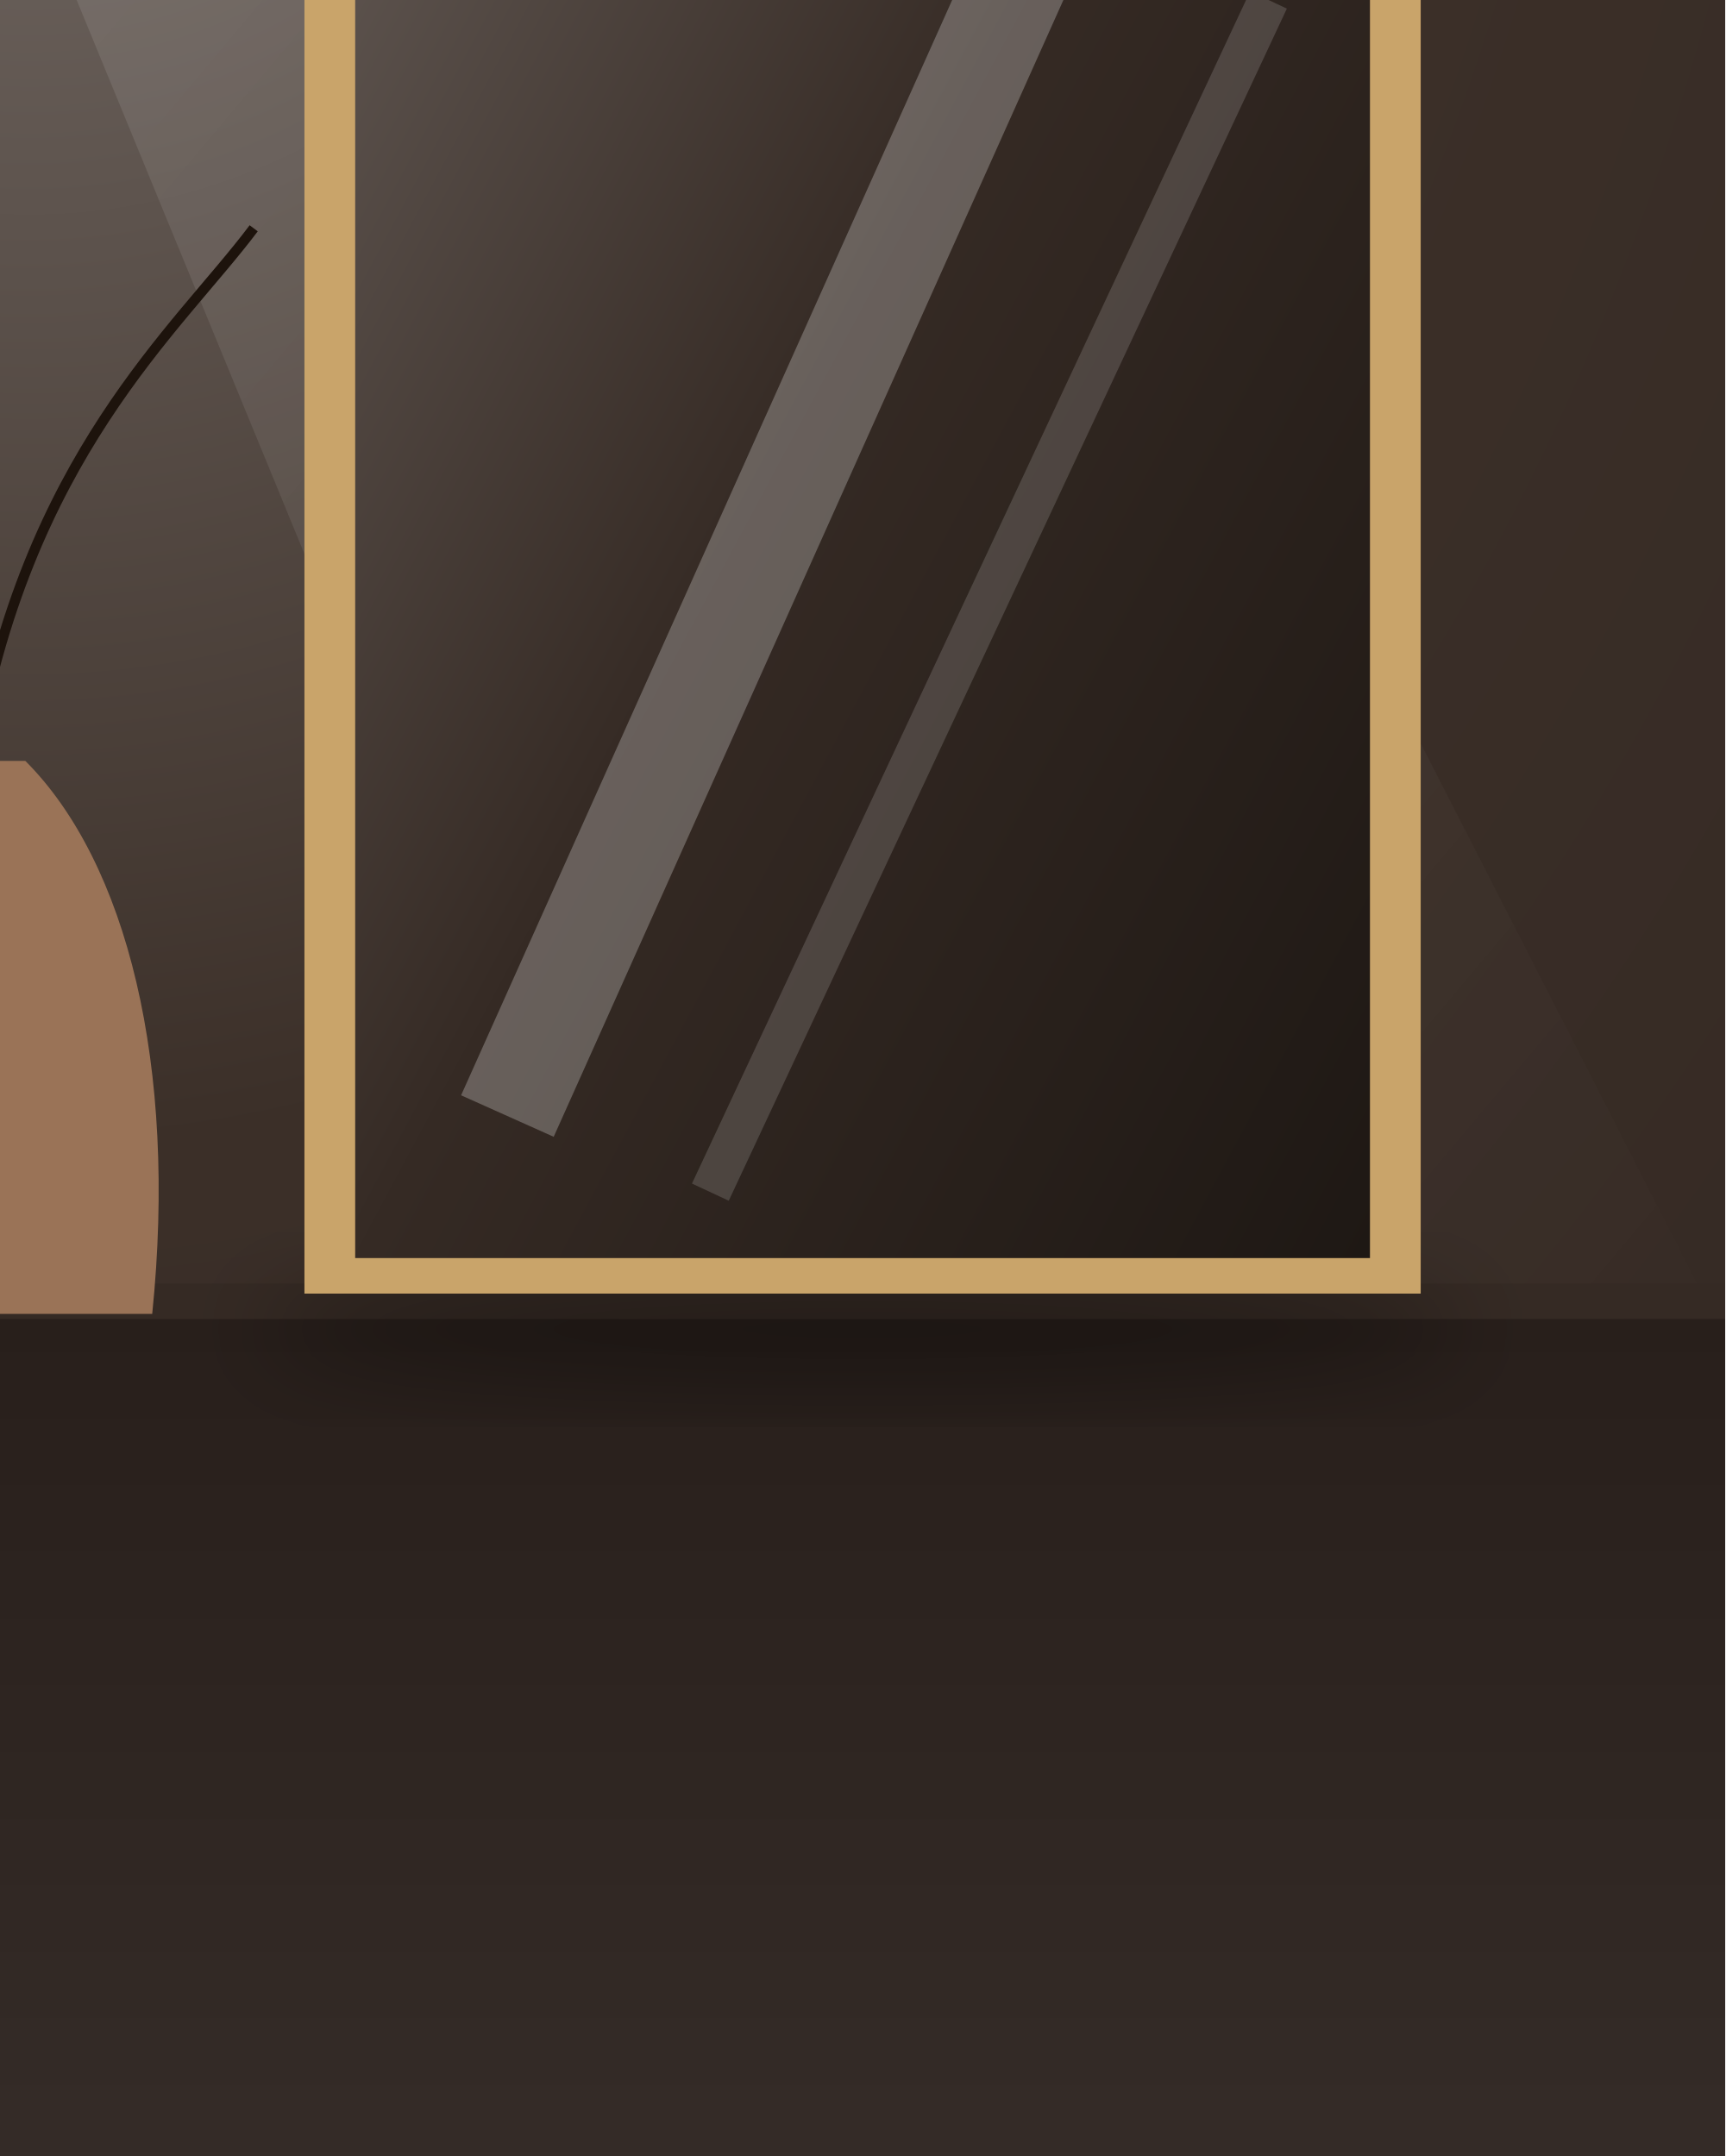
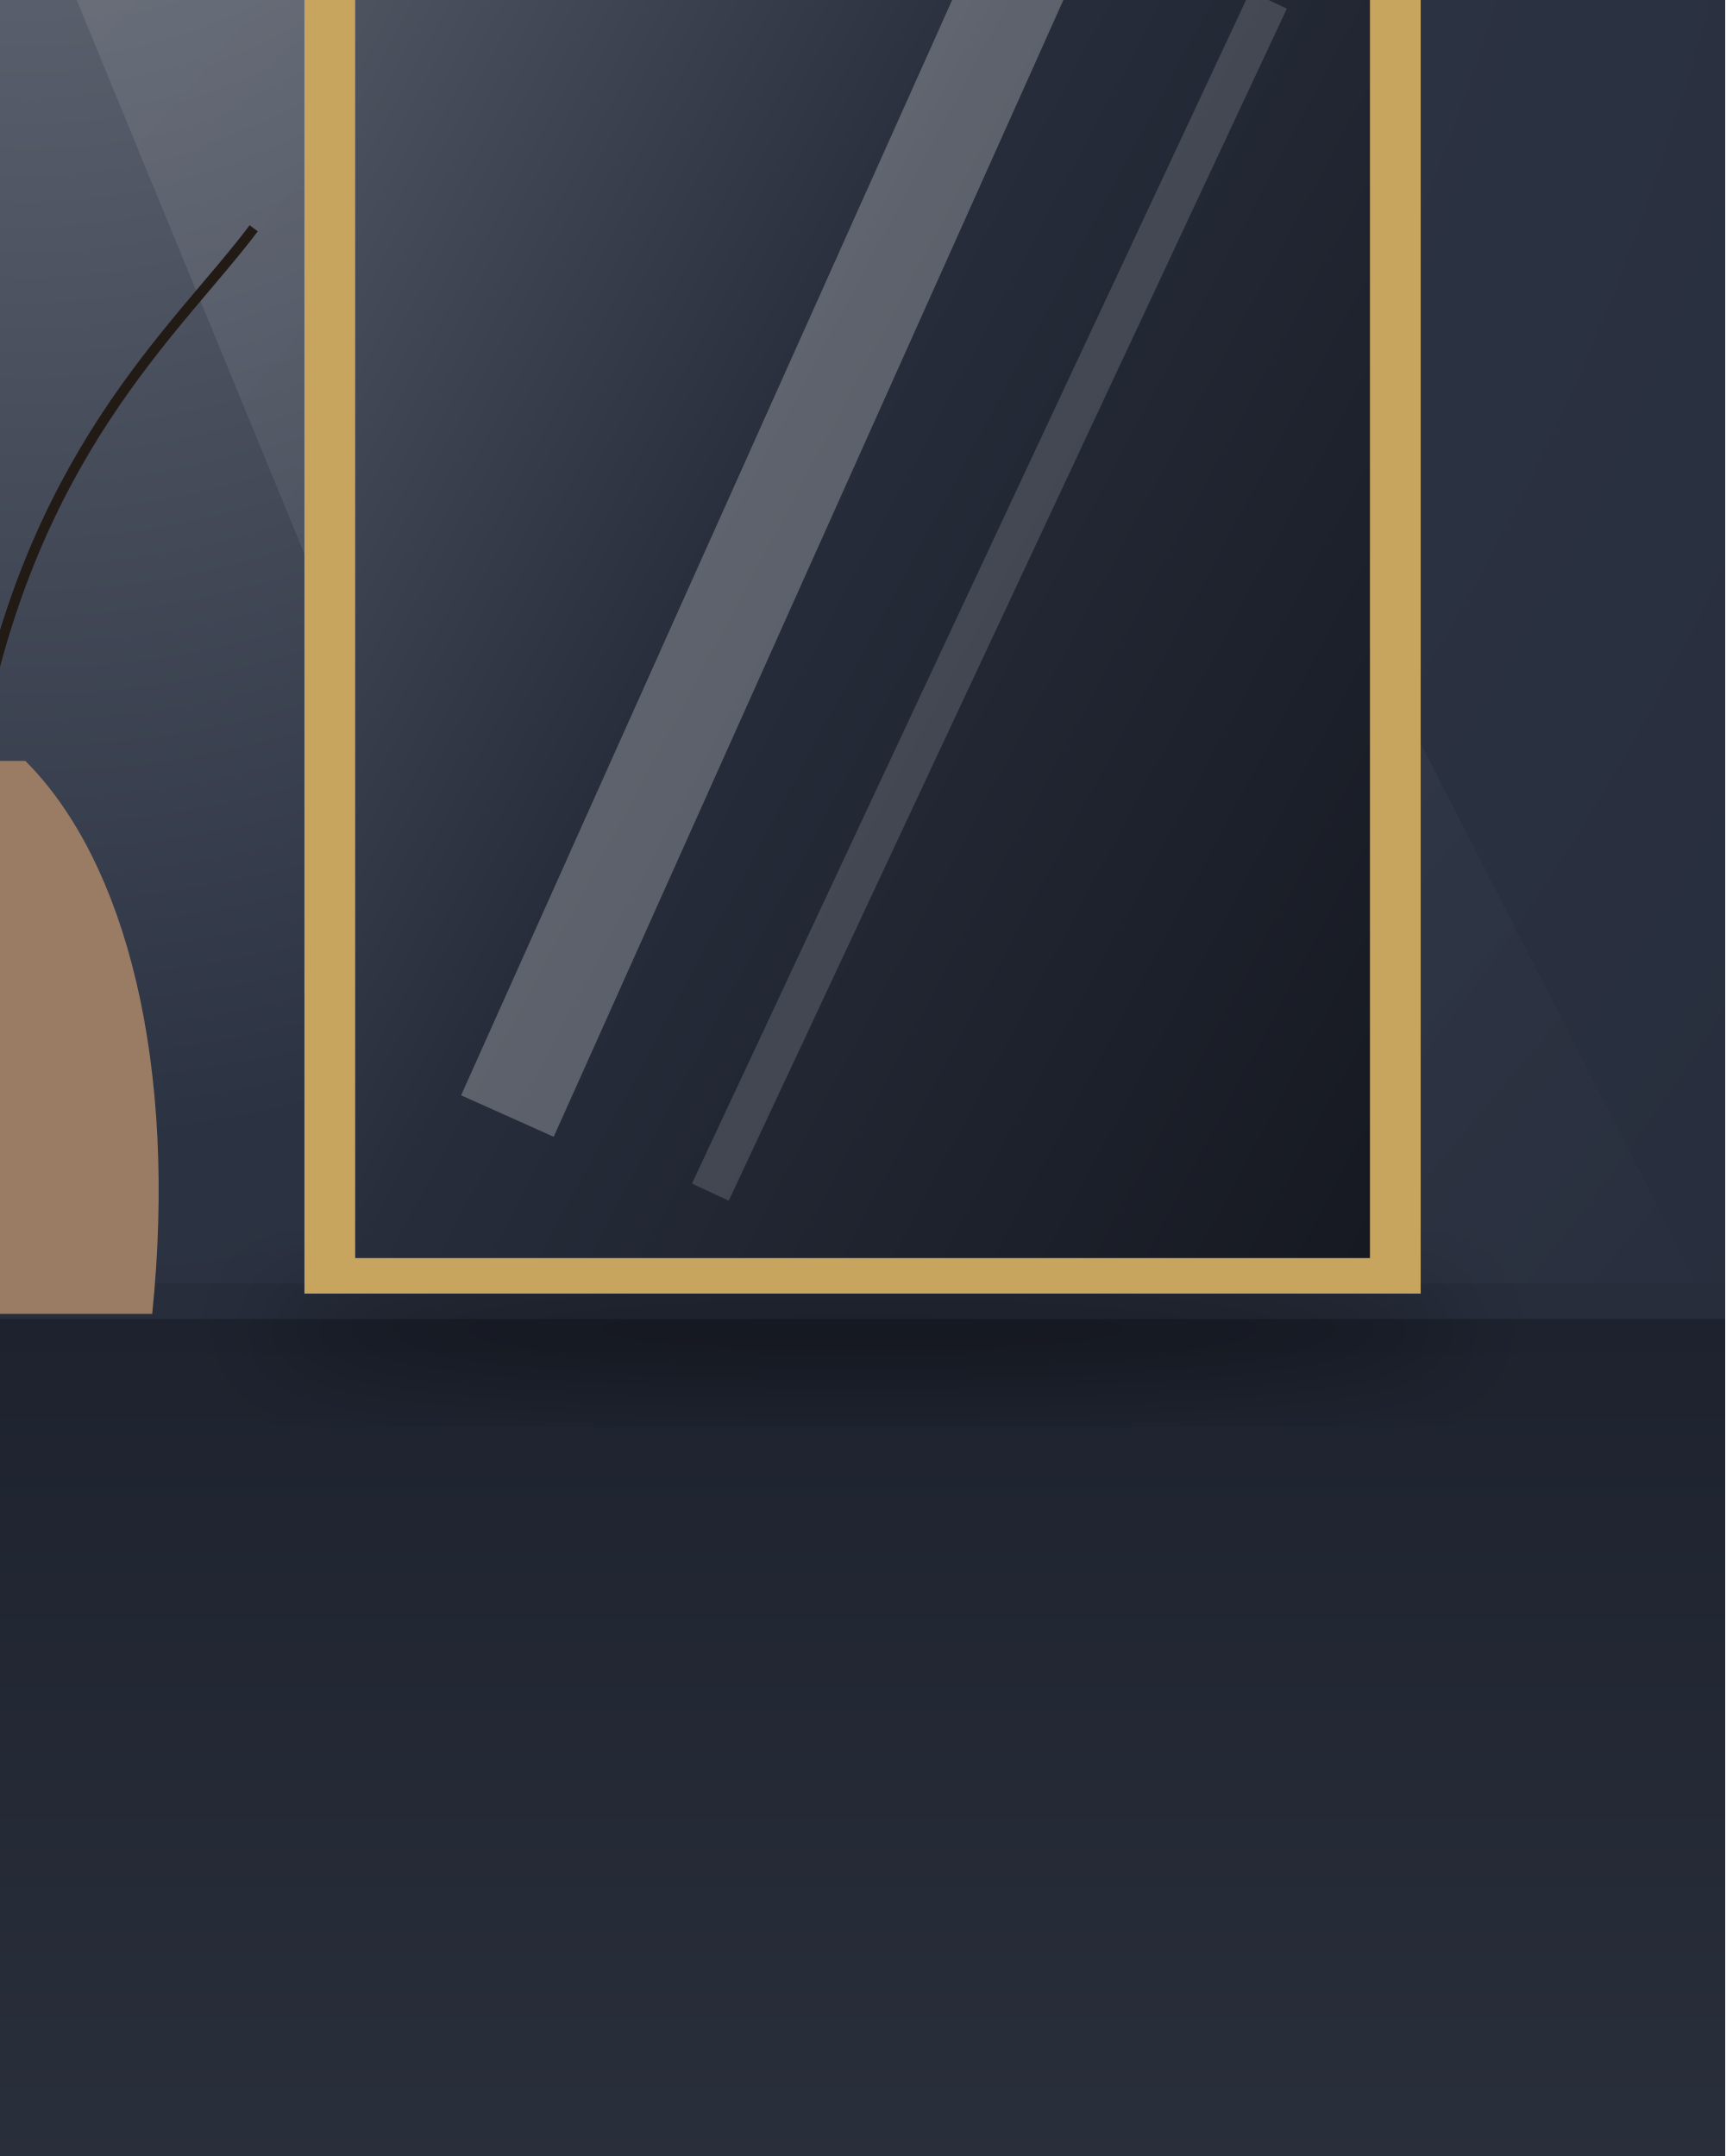
<svg xmlns="http://www.w3.org/2000/svg" viewBox="260 560 680 850" preserveAspectRatio="xMidYMid slice">
  <defs>
    <radialGradient id="light-mirror-espresso-c" cx="0.22" cy="0.18" r="0.9">
-       <stop offset="0" stop-color="#807873" />
-       <stop offset="0.55" stop-color="#3B2F28" />
-       <stop offset="1" stop-color="#342923" />
+       <stop offset="0" stop-color="#757a84" />
+       <stop offset="0.55" stop-color="#2B3242" />
+       <stop offset="1" stop-color="#262c3a" />
    </radialGradient>
    <linearGradient id="floor-mirror-espresso-c" x1="0" y1="0" x2="0" y2="1">
-       <stop offset="0" stop-color="#281f1b" />
-       <stop offset="1" stop-color="#382f2b" />
+       <stop offset="0" stop-color="#1d222e" />
+       <stop offset="1" stop-color="#2c323e" />
    </linearGradient>
    <linearGradient id="sheen-mirror-espresso-c" x1="0" y1="0" x2="0" y2="1">
      <stop offset="0" stop-color="#ffffff" stop-opacity="0.22" />
      <stop offset="0.6" stop-color="#ffffff" stop-opacity="0" />
      <stop offset="1" stop-color="#000000" stop-opacity="0.14" />
    </linearGradient>
    <linearGradient id="beam-mirror-espresso-c" x1="0" y1="0" x2="1" y2="1">
      <stop offset="0" stop-color="#ffffff" stop-opacity="0.28" />
      <stop offset="1" stop-color="#ffffff" stop-opacity="0" />
    </linearGradient>
    <radialGradient id="glow-mirror-espresso-c" cx="0.5" cy="0.5" r="0.5">
      <stop offset="0" stop-color="#FFE9C2" stop-opacity="0.75" />
      <stop offset="1" stop-color="#FFE9C2" stop-opacity="0" />
    </radialGradient>
    <filter id="blur-mirror-espresso-c" x="-30%" y="-30%" width="160%" height="160%">
      <feGaussianBlur stdDeviation="18" />
    </filter>
    <filter id="soft-mirror-espresso-c" x="-10%" y="-10%" width="120%" height="120%">
      <feGaussianBlur stdDeviation="4" />
    </filter>
    <linearGradient id="mirror-mirror-espresso-c" x1="0" y1="0" x2="1" y2="1">
-       <stop offset="0" stop-color="#6c635e" />
-       <stop offset="0.5" stop-color="#352a24" />
-       <stop offset="1" stop-color="#1e1814" />
+       <stop offset="0" stop-color="#606571" />
+       <stop offset="0.5" stop-color="#272d3b" />
+       <stop offset="1" stop-color="#161921" />
    </linearGradient>
  </defs>
  <rect width="1200" height="1500" fill="url(#light-mirror-espresso-c)" />
  <path d="M60 0 L384 0 L936 1080 L504 1080 Z" fill="url(#beam-mirror-espresso-c)" opacity="0.55" />
-   <rect y="1066" width="1200" height="14" fill="#352a24" />
+   <rect y="1066" width="1200" height="14" fill="#272d3b" />
  <rect y="1080" width="1200" height="420" fill="url(#floor-mirror-espresso-c)" />
  <ellipse cx="600" cy="1084" rx="240" ry="24" fill="#000" opacity="0.32" filter="url(#blur-mirror-espresso-c)" />
-   <path d="M380 1070 V520 A220 220 0 0 1 820 520 V1070 Z" fill="#C9A46A" />
+   <path d="M380 1070 V520 A220 220 0 0 1 820 520 V1070 Z" fill="#C7A55E" />
  <path d="M400 1056 V522 A200 200 0 0 1 800 522 V1056 Z" fill="url(#mirror-mirror-espresso-c)" />
  <path d="M460 1000 L720 420" stroke="#fff" stroke-opacity="0.25" stroke-width="40" />
  <path d="M540 1030 L760 560" stroke="#fff" stroke-opacity="0.15" stroke-width="16" />
-   <path d="M180 1078 C170 980 190 900 230 860 L270 860 C310 900 330 980 320 1078 Z" fill="#9A7357" />
-   <path d="M250 860 C240 760 200 700 150 660 M250 860 C270 740 330 690 360 650 M250 860 C250 760 260 700 250 620" stroke="#1d130c" stroke-width="4" fill="none" />
+   <path d="M180 1078 C170 980 190 900 230 860 L270 860 C310 900 330 980 320 1078 Z" fill="#9A7B63" />
+   <path d="M250 860 C240 760 200 700 150 660 M250 860 C270 740 330 690 360 650 M250 860 C250 760 260 700 250 620" stroke="#221a14" stroke-width="4" fill="none" />
</svg>
